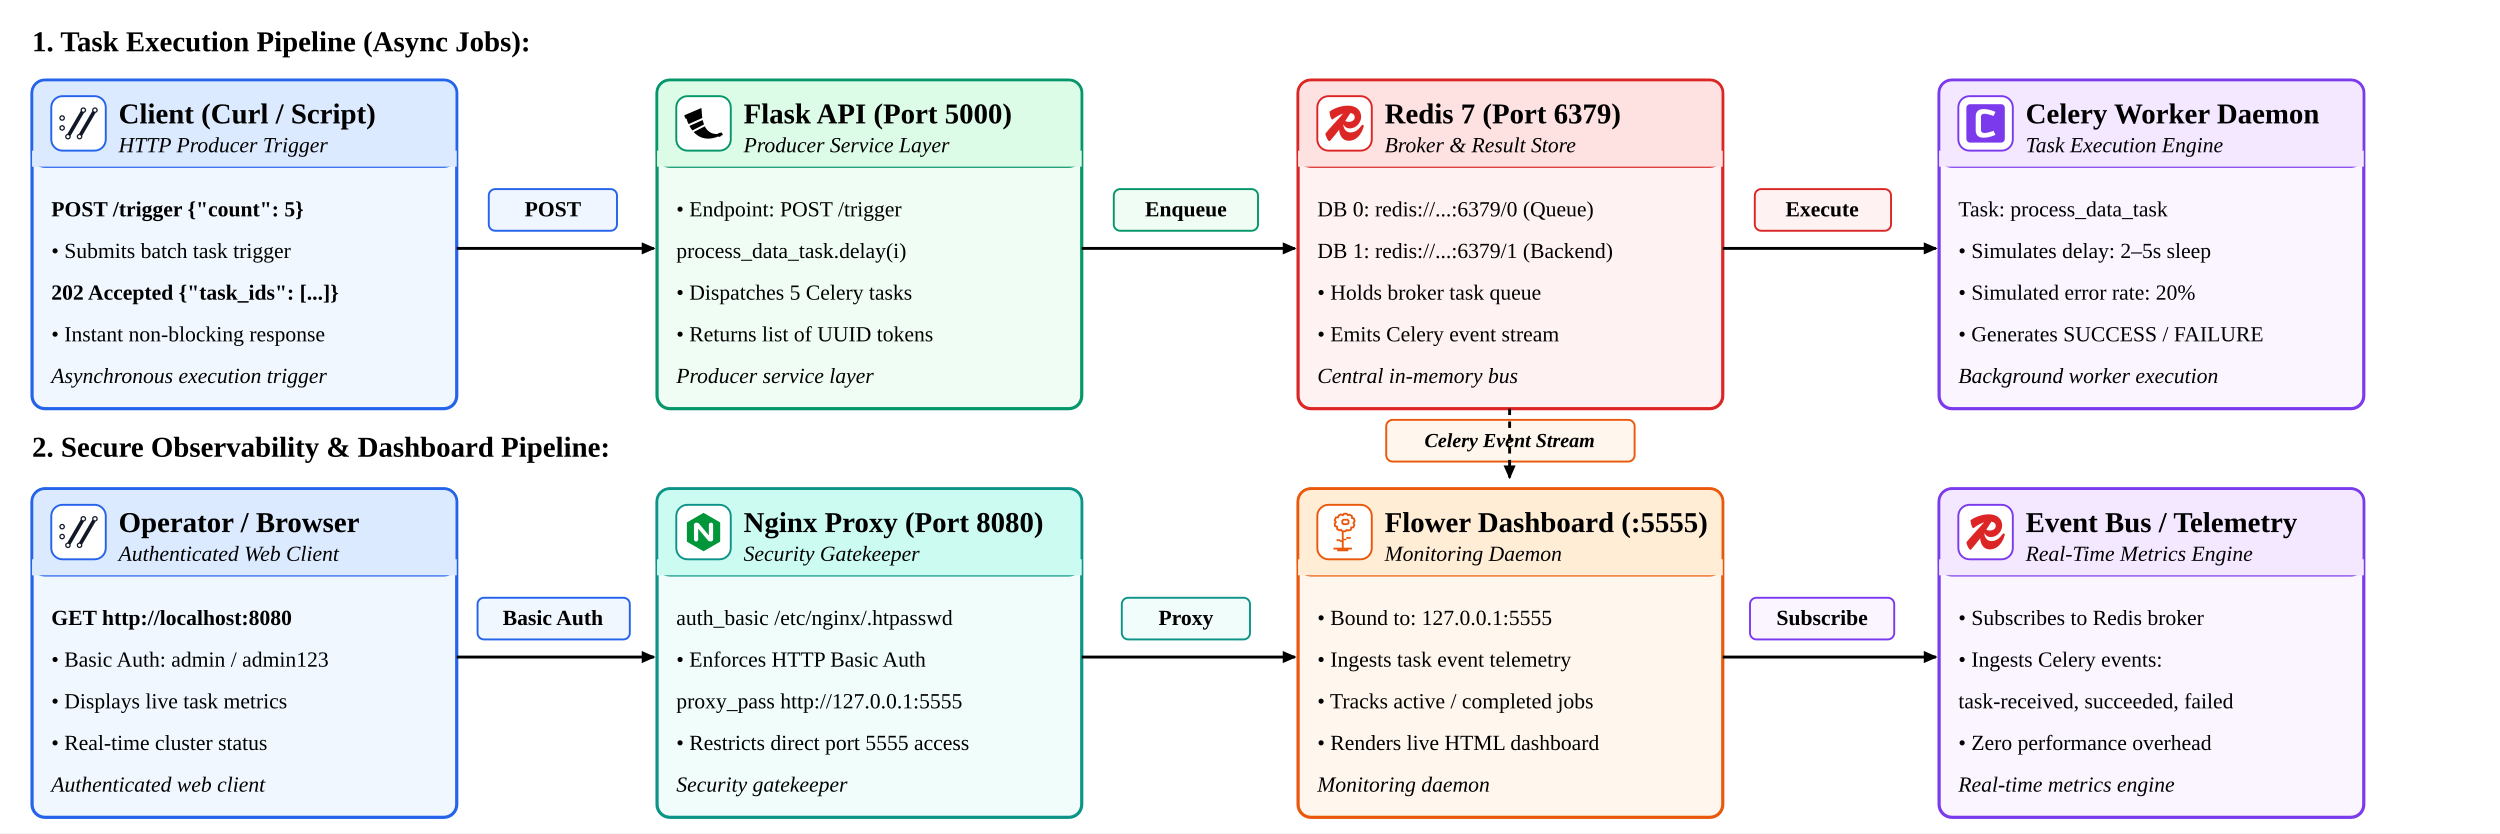
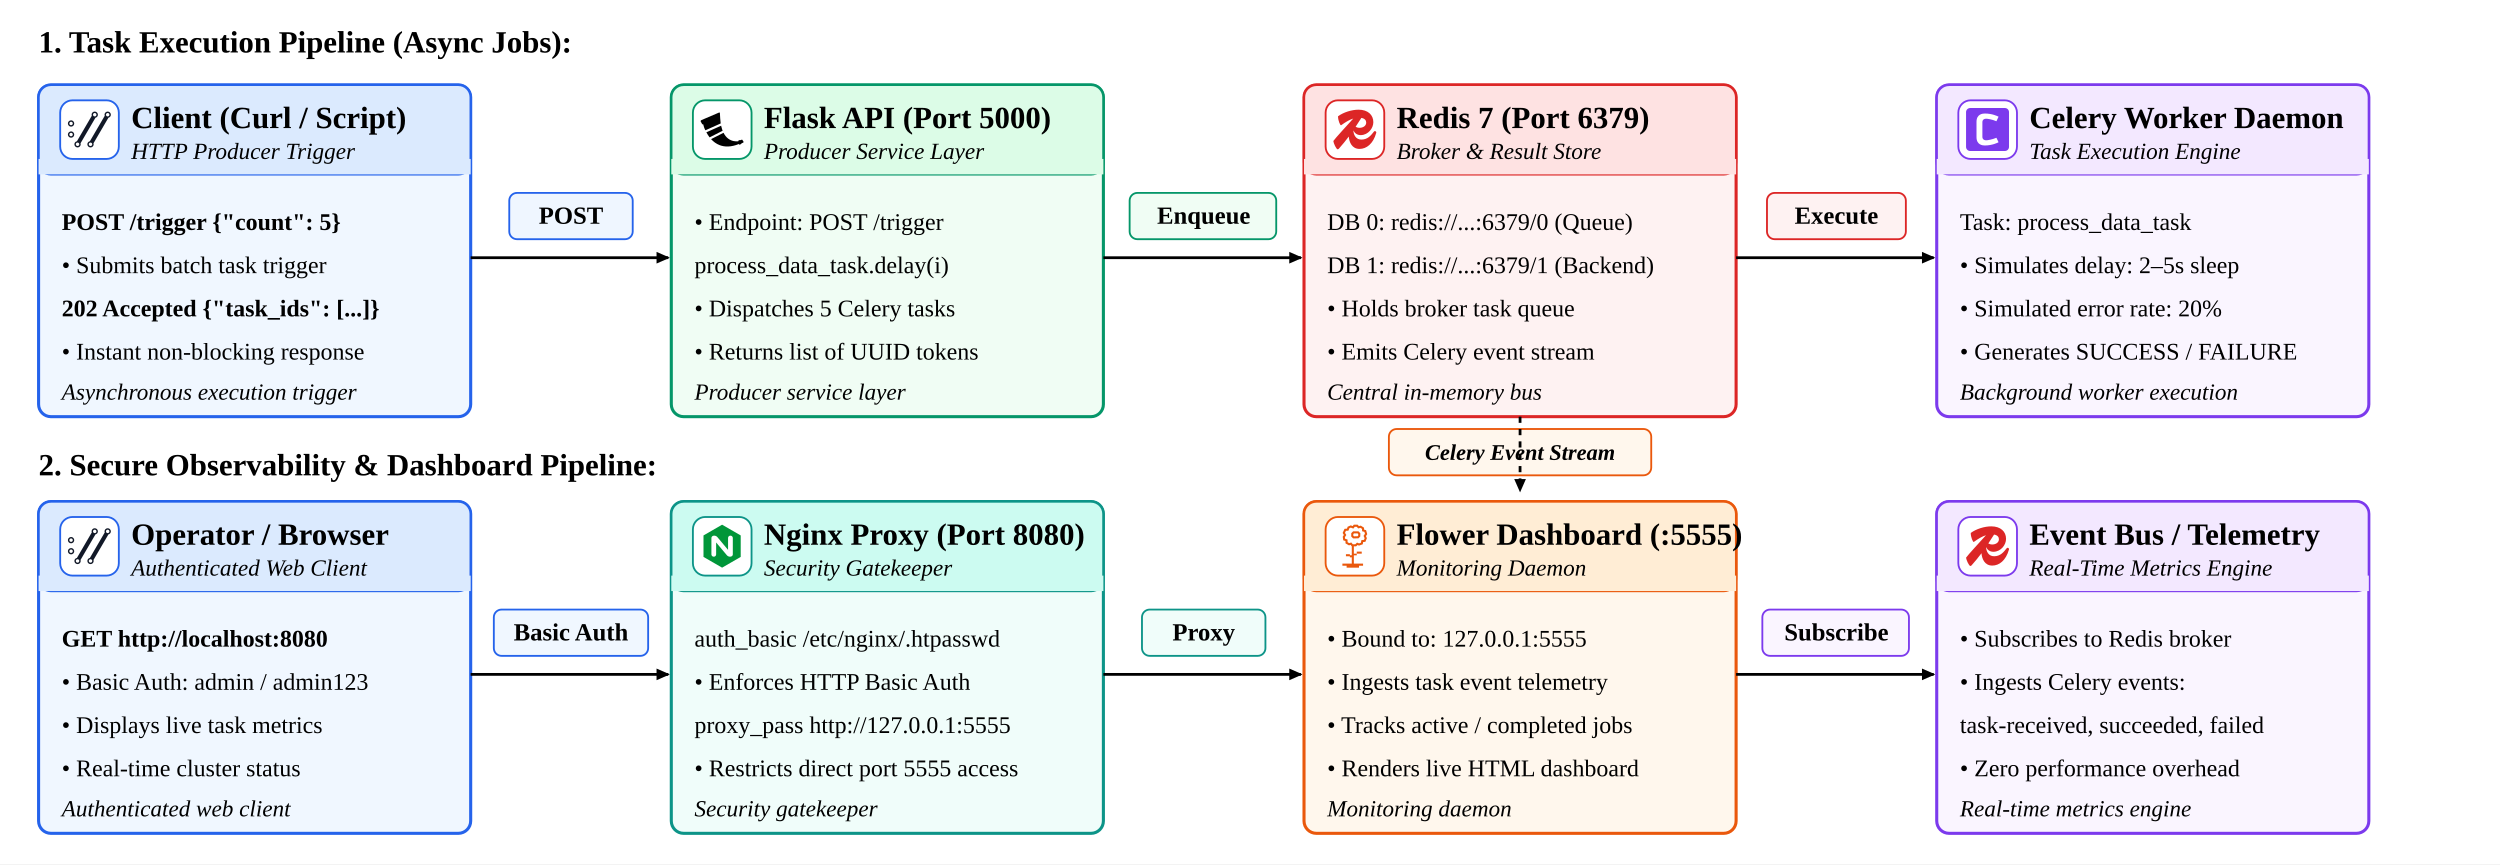
- <svg xmlns="http://www.w3.org/2000/svg" viewBox="0 0 1560 520" width="1560" height="520">
+ <svg xmlns="http://www.w3.org/2000/svg" viewBox="0 0 1620 560" width="1620" height="560">
  <defs>
    <style>
      text {
        font-family: "Times New Roman", Times, "Liberation Serif", serif;
        fill: #000000;
      }
      .title-text {
-         font-size: 18px;
+         font-size: 20px;
        font-weight: bold;
        fill: #000000;
      }
      .subtitle-text {
-         font-size: 13.5px;
+         font-size: 15px;
        font-style: italic;
        fill: #000000;
      }
      .section-heading {
-         font-size: 15px;
+         font-size: 17px;
        font-weight: bold;
        fill: #000000;
      }
      .code-font {
        font-family: "Times New Roman", Times, "Liberation Serif", serif;
-         font-size: 13.5px;
+         font-size: 15.5px;
        fill: #000000;
      }
      .body-text {
-         font-size: 13.5px;
+         font-size: 15.5px;
        fill: #000000;
      }
      .arrow-label {
-         font-size: 13.5px;
+         font-size: 16px;
        font-weight: bold;
        fill: #000000;
      }
      .arrow-sub {
-         font-size: 12.5px;
+         font-size: 14.5px;
        font-style: italic;
        fill: #000000;
      }
      .flow-step-title {
+         font-size: 16.5px;
+         font-weight: bold;
+         fill: #000000;
+       }
+       .flow-step-sub {
        font-size: 14.5px;
-         font-weight: bold;
-         fill: #000000;
-       }
-       .flow-step-sub {
-         font-size: 13px;
        font-style: italic;
        fill: #000000;
      }
    </style>
    <marker id="arr-black" viewBox="0 0 10 10" refX="7" refY="5" markerWidth="6" markerHeight="6" orient="auto-start-reverse">
      <path d="M 0 1.5 L 8 5 L 0 8.5 z" fill="#000000" />
    </marker>
  </defs>
  <rect width="100%" height="100%" fill="#ffffff" />
-   <text x="20" y="32" class="title-text" font-size="19px">1. Task Execution Pipeline (Async Jobs):</text>
-   <g transform="translate(20, 50)">
-     <rect width="265" height="205" rx="8" fill="#f0f7ff" stroke="#2563eb" stroke-width="2" />
-     <rect width="265" height="54" rx="8" fill="#dbeafe" stroke="#2563eb" stroke-width="1.5" />
-     <rect y="44" width="265" height="10" fill="#dbeafe" />
-     <rect x="12" y="10" width="34" height="34" rx="7" fill="#ffffff" stroke="#2563eb" stroke-width="1.2" />
-     <g transform="translate(17, 15) scale(1)">
+   <text x="25" y="34" class="title-text" font-size="21px">1. Task Execution Pipeline (Async Jobs):</text>
+   <g transform="translate(25, 55)">
+     <rect width="280" height="215" rx="8" fill="#f0f7ff" stroke="#2563eb" stroke-width="2" />
+     <rect width="280" height="58" rx="8" fill="#dbeafe" stroke="#2563eb" stroke-width="1.5" />
+     <rect y="48" width="280" height="10" fill="#dbeafe" />
+     <rect x="14" y="10" width="38" height="38" rx="8" fill="#ffffff" stroke="#2563eb" stroke-width="1.2" />
+     <g transform="translate(19, 15) scale(1.16)">
      <path d="M.803 14.817c0-.534.433-.967.967-.967.533 0 .967.432.967.967 0 .533-.433.966-.967.966-.533 0-.967-.432-.967-.966m2.736 0c0-.196-.053-.376-.112-.552-.234-.702-.876-1.217-1.657-1.217-.125 0-.234.046-.352.071C.615 13.287 0 13.965 0 14.817c0 .976.792 1.769 1.77 1.769.977 0 1.769-.793 1.769-1.769m-1.769-7.149c.533 0 .967.433.967.967 0 .533-.433.967-.967.967-.534 0-.967-.433-.967-.967 0-.533.432-.967.967-.967m0 2.736c.977 0 1.769-.792 1.769-1.769 0-.196-.053-.376-.112-.552-.234-.702-.877-1.217-1.657-1.217-.125 0-.234.046-.352.072C.615 7.104 0 7.782 0 8.634c0 .977.792 1.769 1.77 1.769m13.221-5.694c-.534 0-.967-.433-.967-.966a.966.966 0 01.967-.967c.533 0 .966.432.966.967 0 .533-.432.966-.966.966m-9.6 16.513c-.533 0-.967-.433-.967-.967 0-.534.433-.967.967-.967a.966.966 0 01.967.967c0 .533-.432.967-.967.967m9.6-19.249c-.978 0-1.77.792-1.77 1.769 0 .208.052.403.119.588L5.039 18.558c-.803.168-1.418.846-1.418 1.698 0 .977.792 1.769 1.77 1.769.977 0 1.769-.792 1.769-1.769 0-.196-.052-.376-.111-.552l8.343-14.273c.778-.186 1.368-.853 1.368-1.688 0-.977-.793-1.769-1.769-1.769m7.24 2.736c-.534 0-.967-.433-.967-.967a.966.966 0 01.967-.967c.533 0 .967.432.967.967 0 .533-.433.967-.967.967M12.631 21.223c-.534 0-.967-.433-.967-.967a.966.966 0 01.967-.967c.533 0 .966.432.966.967 0 .533-.432.967-.966.967M22.23 1.974c-.977 0-1.769.792-1.769 1.769 0 .208.052.403.119.588l-8.301 14.226c-.802.168-1.417.846-1.417 1.698 0 .977.792 1.769 1.769 1.769.976 0 1.769-.792 1.769-1.769 0-.196-.052-.376-.111-.552l8.343-14.273C23.409 5.245 24 4.578 24 3.743c0-.977-.792-1.769-1.77-1.769" fill="#111827" />
    </g>
-     <text x="54" y="27" text-anchor="start" class="title-text">Client (Curl / Script)</text>
-     <text x="54" y="45" text-anchor="start" class="subtitle-text">HTTP Producer Trigger</text>
-     <g transform="translate(12, 65)">
-       <text x="0" y="20" class="code-font" font-weight="bold">POST /trigger {"count": 5}</text>
-       <text x="0" y="46" class="body-text">• Submits batch task trigger</text>
-       <text x="0" y="72" class="code-font" font-weight="bold">202 Accepted {"task_ids": [...]}</text>
-       <text x="0" y="98" class="body-text">• Instant non-blocking response</text>
-       <text x="0" y="124" class="subtitle-text">Asynchronous execution trigger</text>
-     </g>
-   </g>
-   <rect x="305" y="118" width="80" height="26" rx="4" fill="#eff6ff" stroke="#2563eb" stroke-width="1.2" />
-   <text x="345" y="135" text-anchor="middle" class="arrow-label">POST</text>
-   <line x1="285" y1="155" x2="408" y2="155" stroke="#000000" stroke-width="1.8" marker-end="url(#arr-black)" />
-   <g transform="translate(410, 50)">
-     <rect width="265" height="205" rx="8" fill="#f0fdf4" stroke="#059669" stroke-width="2" />
-     <rect width="265" height="54" rx="8" fill="#dcfce7" stroke="#059669" stroke-width="1.5" />
-     <rect y="44" width="265" height="10" fill="#dcfce7" />
-     <rect x="12" y="10" width="34" height="34" rx="7" fill="#ffffff" stroke="#059669" stroke-width="1.2" />
-     <g transform="translate(17, 15) scale(1)">
+     <text x="60" y="28" text-anchor="start" class="title-text">Client (Curl / Script)</text>
+     <text x="60" y="48" text-anchor="start" class="subtitle-text">HTTP Producer Trigger</text>
+     <g transform="translate(15, 72)">
+       <text x="0" y="22" class="code-font" font-weight="bold">POST /trigger {"count": 5}</text>
+       <text x="0" y="50" class="body-text">• Submits batch task trigger</text>
+       <text x="0" y="78" class="code-font" font-weight="bold">202 Accepted {"task_ids": [...]}</text>
+       <text x="0" y="106" class="body-text">• Instant non-blocking response</text>
+       <text x="0" y="132" class="subtitle-text">Asynchronous execution trigger</text>
+     </g>
+   </g>
+   <rect x="330" y="125" width="80" height="30" rx="5" fill="#eff6ff" stroke="#2563eb" stroke-width="1.2" />
+   <text x="370" y="145" text-anchor="middle" class="arrow-label">POST</text>
+   <line x1="305" y1="167" x2="433" y2="167" stroke="#000000" stroke-width="1.8" marker-end="url(#arr-black)" />
+   <g transform="translate(435, 55)">
+     <rect width="280" height="215" rx="8" fill="#f0fdf4" stroke="#059669" stroke-width="2" />
+     <rect width="280" height="58" rx="8" fill="#dcfce7" stroke="#059669" stroke-width="1.5" />
+     <rect y="48" width="280" height="10" fill="#dcfce7" />
+     <rect x="14" y="10" width="38" height="38" rx="8" fill="#ffffff" stroke="#059669" stroke-width="1.2" />
+     <g transform="translate(19, 15) scale(1.16)">
      <path d="M10.773 2.878c-.013 1.434.322 4.624.445 5.734l-8.558 3.83c-.56-.959-.98-2.304-1.237-3.38l-.06.027c-.205.09-.406.053-.494-.088l-.011-.018-.82-1.506c-.058-.105-.05-.252.024-.392a.78.78 0 0 1 .358-.331l9.824-4.207c.146-.064.299-.063.4.004.106.062.127.128.13.327Zm.68 7c.523 1.97.675 2.412.832 2.818l-7.263 3.7a19.35 19.35 0 0 1-1.81-2.83l8.24-3.689Zm12.432 8.786h.003c.283.402-.047.657-.153.698l-.947.37c.037.125.035.319-.217.414l-.736.287c-.229.09-.398-.059-.42-.2l-.025-.125c-4.427 1.784-7.94 1.685-10.696.647-1.981-.745-3.576-1.983-4.846-3.379l6.948-3.54c.721 1.431 1.586 2.454 2.509 3.178 2.086 1.638 4.415 1.712 5.793 1.563l-.047-.233c-.015-.077.007-.135.086-.165l.734-.288a.302.302 0 0 1 .342.086l.748-.288a.306.306 0 0 1 .341.086l.583.89Z" fill="#000000" />
    </g>
-     <text x="54" y="27" text-anchor="start" class="title-text">Flask API (Port 5000)</text>
-     <text x="54" y="45" text-anchor="start" class="subtitle-text">Producer Service Layer</text>
-     <g transform="translate(12, 65)">
-       <text x="0" y="20" class="body-text">• Endpoint: POST /trigger</text>
-       <text x="0" y="46" class="code-font">process_data_task.delay(i)</text>
-       <text x="0" y="72" class="body-text">• Dispatches 5 Celery tasks</text>
-       <text x="0" y="98" class="body-text">• Returns list of UUID tokens</text>
-       <text x="0" y="124" class="subtitle-text">Producer service layer</text>
-     </g>
-   </g>
-   <rect x="695" y="118" width="90" height="26" rx="4" fill="#f0fdf4" stroke="#059669" stroke-width="1.2" />
-   <text x="740" y="135" text-anchor="middle" class="arrow-label">Enqueue</text>
-   <line x1="675" y1="155" x2="808" y2="155" stroke="#000000" stroke-width="1.8" marker-end="url(#arr-black)" />
-   <g transform="translate(810, 50)">
-     <rect width="265" height="205" rx="8" fill="#fef2f2" stroke="#dc2626" stroke-width="2" />
-     <rect width="265" height="54" rx="8" fill="#fee2e2" stroke="#dc2626" stroke-width="1.5" />
-     <rect y="44" width="265" height="10" fill="#fee2e2" />
-     <rect x="12" y="10" width="34" height="34" rx="7" fill="#ffffff" stroke="#dc2626" stroke-width="1.2" />
-     <g transform="translate(17, 15) scale(1)">
+     <text x="60" y="28" text-anchor="start" class="title-text">Flask API (Port 5000)</text>
+     <text x="60" y="48" text-anchor="start" class="subtitle-text">Producer Service Layer</text>
+     <g transform="translate(15, 72)">
+       <text x="0" y="22" class="body-text">• Endpoint: POST /trigger</text>
+       <text x="0" y="50" class="code-font">process_data_task.delay(i)</text>
+       <text x="0" y="78" class="body-text">• Dispatches 5 Celery tasks</text>
+       <text x="0" y="106" class="body-text">• Returns list of UUID tokens</text>
+       <text x="0" y="132" class="subtitle-text">Producer service layer</text>
+     </g>
+   </g>
+   <rect x="732" y="125" width="95" height="30" rx="5" fill="#f0fdf4" stroke="#059669" stroke-width="1.2" />
+   <text x="780" y="145" text-anchor="middle" class="arrow-label">Enqueue</text>
+   <line x1="715" y1="167" x2="843" y2="167" stroke="#000000" stroke-width="1.8" marker-end="url(#arr-black)" />
+   <g transform="translate(845, 55)">
+     <rect width="280" height="215" rx="8" fill="#fef2f2" stroke="#dc2626" stroke-width="2" />
+     <rect width="280" height="58" rx="8" fill="#fee2e2" stroke="#dc2626" stroke-width="1.5" />
+     <rect y="48" width="280" height="10" fill="#fee2e2" />
+     <rect x="14" y="10" width="38" height="38" rx="8" fill="#ffffff" stroke="#dc2626" stroke-width="1.2" />
+     <g transform="translate(19, 15) scale(1.16)">
      <path d="M22.71 13.145c-1.66 2.092-3.452 4.483-7.038 4.483-3.203 0-4.397-2.825-4.48-5.12.701 1.484 2.073 2.685 4.214 2.63 4.117-.133 6.94-3.852 6.94-7.239 0-4.05-3.022-6.972-8.268-6.972-3.752 0-8.4 1.428-11.455 3.685C2.59 6.937 3.885 9.958 4.35 9.626c2.648-1.904 4.748-3.13 6.784-3.744C8.12 9.244.886 17.05 0 18.425c.1 1.261 1.66 4.648 2.424 4.648.232 0 .431-.133.664-.365a100.49 100.49 0 0 0 5.54-6.765c.222 3.104 1.748 6.898 6.014 6.898 3.819 0 7.604-2.756 9.33-8.965.2-.764-.73-1.361-1.261-.73zm-4.349-5.013c0 1.959-1.926 2.922-3.685 2.922-.941 0-1.664-.247-2.235-.568 1.051-1.592 2.092-3.225 3.21-4.973 1.972.334 2.71 1.43 2.71 2.619z" fill="#dc2626" />
    </g>
-     <text x="54" y="27" text-anchor="start" class="title-text">Redis 7 (Port 6379)</text>
-     <text x="54" y="45" text-anchor="start" class="subtitle-text">Broker &amp; Result Store</text>
-     <g transform="translate(12, 65)">
-       <text x="0" y="20" class="code-font">DB 0: redis://...:6379/0 (Queue)</text>
-       <text x="0" y="46" class="code-font">DB 1: redis://...:6379/1 (Backend)</text>
-       <text x="0" y="72" class="body-text">• Holds broker task queue</text>
-       <text x="0" y="98" class="body-text">• Emits Celery event stream</text>
-       <text x="0" y="124" class="subtitle-text">Central in-memory bus</text>
-     </g>
-   </g>
-   <rect x="1095" y="118" width="85" height="26" rx="4" fill="#fef2f2" stroke="#dc2626" stroke-width="1.2" />
-   <text x="1137" y="135" text-anchor="middle" class="arrow-label">Execute</text>
-   <line x1="1075" y1="155" x2="1208" y2="155" stroke="#000000" stroke-width="1.8" marker-end="url(#arr-black)" />
-   <g transform="translate(1210, 50)">
-     <rect width="265" height="205" rx="8" fill="#faf5ff" stroke="#7c3aed" stroke-width="2" />
-     <rect width="265" height="54" rx="8" fill="#f3e8ff" stroke="#7c3aed" stroke-width="1.5" />
-     <rect y="44" width="265" height="10" fill="#f3e8ff" />
-     <rect x="12" y="10" width="34" height="34" rx="7" fill="#ffffff" stroke="#7c3aed" stroke-width="1.2" />
-     <g transform="translate(17, 15) scale(1)">
+     <text x="60" y="28" text-anchor="start" class="title-text">Redis 7 (Port 6379)</text>
+     <text x="60" y="48" text-anchor="start" class="subtitle-text">Broker &amp; Result Store</text>
+     <g transform="translate(15, 72)">
+       <text x="0" y="22" class="code-font">DB 0: redis://...:6379/0 (Queue)</text>
+       <text x="0" y="50" class="code-font">DB 1: redis://...:6379/1 (Backend)</text>
+       <text x="0" y="78" class="body-text">• Holds broker task queue</text>
+       <text x="0" y="106" class="body-text">• Emits Celery event stream</text>
+       <text x="0" y="132" class="subtitle-text">Central in-memory bus</text>
+     </g>
+   </g>
+   <rect x="1145" y="125" width="90" height="30" rx="5" fill="#fef2f2" stroke="#dc2626" stroke-width="1.2" />
+   <text x="1190" y="145" text-anchor="middle" class="arrow-label">Execute</text>
+   <line x1="1125" y1="167" x2="1253" y2="167" stroke="#000000" stroke-width="1.8" marker-end="url(#arr-black)" />
+   <g transform="translate(1255, 55)">
+     <rect width="280" height="215" rx="8" fill="#faf5ff" stroke="#7c3aed" stroke-width="2" />
+     <rect width="280" height="58" rx="8" fill="#f3e8ff" stroke="#7c3aed" stroke-width="1.5" />
+     <rect y="48" width="280" height="10" fill="#f3e8ff" />
+     <rect x="14" y="10" width="38" height="38" rx="8" fill="#ffffff" stroke="#7c3aed" stroke-width="1.2" />
+     <g transform="translate(19, 15) scale(1.16)">
      <path d="M2.303 0A2.298 2.298 0 0 0 0 2.303v19.394A2.298 2.298 0 0 0 2.303 24h19.394A2.298 2.298 0 0 0 24 21.697V2.303A2.298 2.298 0 0 0 21.697 0zm8.177 3.072c4.098 0 7.028 1.438 7.68 1.764l-1.194 2.55c-2.442-1.057-4.993-1.41-5.672-1.41-1.574 0-2.17.922-2.17 1.763v8.494c0 .869.596 1.791 2.17 1.791.679 0 3.23-.38 5.672-1.41l1.194 2.496c-.435.271-3.637 1.818-7.68 1.818-1.112 0-4.64-.244-4.64-4.64V7.713c0-4.397 3.528-4.64 4.64-4.64z" fill="#7c3aed" />
    </g>
-     <text x="54" y="27" text-anchor="start" class="title-text">Celery Worker Daemon</text>
-     <text x="54" y="45" text-anchor="start" class="subtitle-text">Task Execution Engine</text>
-     <g transform="translate(12, 65)">
-       <text x="0" y="20" class="code-font">Task: process_data_task</text>
-       <text x="0" y="46" class="body-text">• Simulates delay: 2–5s sleep</text>
-       <text x="0" y="72" class="body-text">• Simulated error rate: 20%</text>
-       <text x="0" y="98" class="body-text">• Generates SUCCESS / FAILURE</text>
-       <text x="0" y="124" class="subtitle-text">Background worker execution</text>
-     </g>
-   </g>
-   <rect x="865" y="262" width="155" height="26" rx="4" fill="#fff7ed" stroke="#ea580c" stroke-width="1.2" />
-   <text x="942" y="279" text-anchor="middle" class="arrow-sub" font-weight="bold">Celery Event Stream</text>
-   <line x1="942" y1="255" x2="942" y2="298" stroke="#000000" stroke-width="1.8" stroke-dasharray="4,4" marker-end="url(#arr-black)" />
-   <text x="20" y="285" class="title-text" font-size="19px">2. Secure Observability &amp; Dashboard Pipeline:</text>
-   <g transform="translate(20, 305)">
-     <rect width="265" height="205" rx="8" fill="#f0f7ff" stroke="#2563eb" stroke-width="2" />
-     <rect width="265" height="54" rx="8" fill="#dbeafe" stroke="#2563eb" stroke-width="1.5" />
-     <rect y="44" width="265" height="10" fill="#dbeafe" />
-     <rect x="12" y="10" width="34" height="34" rx="7" fill="#ffffff" stroke="#2563eb" stroke-width="1.2" />
-     <g transform="translate(17, 15) scale(1)">
+     <text x="60" y="28" text-anchor="start" class="title-text">Celery Worker Daemon</text>
+     <text x="60" y="48" text-anchor="start" class="subtitle-text">Task Execution Engine</text>
+     <g transform="translate(15, 72)">
+       <text x="0" y="22" class="code-font">Task: process_data_task</text>
+       <text x="0" y="50" class="body-text">• Simulates delay: 2–5s sleep</text>
+       <text x="0" y="78" class="body-text">• Simulated error rate: 20%</text>
+       <text x="0" y="106" class="body-text">• Generates SUCCESS / FAILURE</text>
+       <text x="0" y="132" class="subtitle-text">Background worker execution</text>
+     </g>
+   </g>
+   <rect x="900" y="278" width="170" height="30" rx="5" fill="#fff7ed" stroke="#ea580c" stroke-width="1.2" />
+   <text x="985" y="298" text-anchor="middle" class="arrow-sub" font-weight="bold">Celery Event Stream</text>
+   <line x1="985" y1="270" x2="985" y2="318" stroke="#000000" stroke-width="1.8" stroke-dasharray="4,4" marker-end="url(#arr-black)" />
+   <text x="25" y="308" class="title-text" font-size="21px">2. Secure Observability &amp; Dashboard Pipeline:</text>
+   <g transform="translate(25, 325)">
+     <rect width="280" height="215" rx="8" fill="#f0f7ff" stroke="#2563eb" stroke-width="2" />
+     <rect width="280" height="58" rx="8" fill="#dbeafe" stroke="#2563eb" stroke-width="1.5" />
+     <rect y="48" width="280" height="10" fill="#dbeafe" />
+     <rect x="14" y="10" width="38" height="38" rx="8" fill="#ffffff" stroke="#2563eb" stroke-width="1.2" />
+     <g transform="translate(19, 15) scale(1.16)">
      <path d="M.803 14.817c0-.534.433-.967.967-.967.533 0 .967.432.967.967 0 .533-.433.966-.967.966-.533 0-.967-.432-.967-.966m2.736 0c0-.196-.053-.376-.112-.552-.234-.702-.876-1.217-1.657-1.217-.125 0-.234.046-.352.071C.615 13.287 0 13.965 0 14.817c0 .976.792 1.769 1.77 1.769.977 0 1.769-.793 1.769-1.769m-1.769-7.149c.533 0 .967.433.967.967 0 .533-.433.967-.967.967-.534 0-.967-.433-.967-.967 0-.533.432-.967.967-.967m0 2.736c.977 0 1.769-.792 1.769-1.769 0-.196-.053-.376-.112-.552-.234-.702-.877-1.217-1.657-1.217-.125 0-.234.046-.352.072C.615 7.104 0 7.782 0 8.634c0 .977.792 1.769 1.77 1.769m13.221-5.694c-.534 0-.967-.433-.967-.966a.966.966 0 01.967-.967c.533 0 .966.432.966.967 0 .533-.432.966-.966.966m-9.6 16.513c-.533 0-.967-.433-.967-.967 0-.534.433-.967.967-.967a.966.966 0 01.967.967c0 .533-.432.967-.967.967m9.6-19.249c-.978 0-1.77.792-1.77 1.769 0 .208.052.403.119.588L5.039 18.558c-.803.168-1.418.846-1.418 1.698 0 .977.792 1.769 1.77 1.769.977 0 1.769-.792 1.769-1.769 0-.196-.052-.376-.111-.552l8.343-14.273c.778-.186 1.368-.853 1.368-1.688 0-.977-.793-1.769-1.769-1.769m7.24 2.736c-.534 0-.967-.433-.967-.967a.966.966 0 01.967-.967c.533 0 .967.432.967.967 0 .533-.433.967-.967.967M12.631 21.223c-.534 0-.967-.433-.967-.967a.966.966 0 01.967-.967c.533 0 .966.432.966.967 0 .533-.432.967-.966.967M22.23 1.974c-.977 0-1.769.792-1.769 1.769 0 .208.052.403.119.588l-8.301 14.226c-.802.168-1.417.846-1.417 1.698 0 .977.792 1.769 1.769 1.769.976 0 1.769-.792 1.769-1.769 0-.196-.052-.376-.111-.552l8.343-14.273C23.409 5.245 24 4.578 24 3.743c0-.977-.792-1.769-1.77-1.769" fill="#111827" />
    </g>
-     <text x="54" y="27" text-anchor="start" class="title-text">Operator / Browser</text>
-     <text x="54" y="45" text-anchor="start" class="subtitle-text">Authenticated Web Client</text>
-     <g transform="translate(12, 65)">
-       <text x="0" y="20" class="code-font" font-weight="bold">GET http://localhost:8080</text>
-       <text x="0" y="46" class="body-text">• Basic Auth: admin / admin123</text>
-       <text x="0" y="72" class="body-text">• Displays live task metrics</text>
-       <text x="0" y="98" class="body-text">• Real-time cluster status</text>
-       <text x="0" y="124" class="subtitle-text">Authenticated web client</text>
-     </g>
-   </g>
-   <rect x="298" y="373" width="95" height="26" rx="4" fill="#f0f7ff" stroke="#2563eb" stroke-width="1.2" />
-   <text x="345" y="390" text-anchor="middle" class="arrow-label">Basic Auth</text>
-   <line x1="285" y1="410" x2="408" y2="410" stroke="#000000" stroke-width="1.8" marker-end="url(#arr-black)" />
-   <g transform="translate(410, 305)">
-     <rect width="265" height="205" rx="8" fill="#f0fdfa" stroke="#0d9488" stroke-width="2" />
-     <rect width="265" height="54" rx="8" fill="#ccfbf1" stroke="#0d9488" stroke-width="1.5" />
-     <rect y="44" width="265" height="10" fill="#ccfbf1" />
-     <rect x="12" y="10" width="34" height="34" rx="7" fill="#ffffff" stroke="#0d9488" stroke-width="1.2" />
-     <g transform="translate(17, 15) scale(1)">
+     <text x="60" y="28" text-anchor="start" class="title-text">Operator / Browser</text>
+     <text x="60" y="48" text-anchor="start" class="subtitle-text">Authenticated Web Client</text>
+     <g transform="translate(15, 72)">
+       <text x="0" y="22" class="code-font" font-weight="bold">GET http://localhost:8080</text>
+       <text x="0" y="50" class="body-text">• Basic Auth: admin / admin123</text>
+       <text x="0" y="78" class="body-text">• Displays live task metrics</text>
+       <text x="0" y="106" class="body-text">• Real-time cluster status</text>
+       <text x="0" y="132" class="subtitle-text">Authenticated web client</text>
+     </g>
+   </g>
+   <rect x="320" y="395" width="100" height="30" rx="5" fill="#f0f7ff" stroke="#2563eb" stroke-width="1.2" />
+   <text x="370" y="415" text-anchor="middle" class="arrow-label">Basic Auth</text>
+   <line x1="305" y1="437" x2="433" y2="437" stroke="#000000" stroke-width="1.8" marker-end="url(#arr-black)" />
+   <g transform="translate(435, 325)">
+     <rect width="280" height="215" rx="8" fill="#f0fdfa" stroke="#0d9488" stroke-width="2" />
+     <rect width="280" height="58" rx="8" fill="#ccfbf1" stroke="#0d9488" stroke-width="1.5" />
+     <rect y="48" width="280" height="10" fill="#ccfbf1" />
+     <rect x="14" y="10" width="38" height="38" rx="8" fill="#ffffff" stroke="#0d9488" stroke-width="1.2" />
+     <g transform="translate(19, 15) scale(1.16)">
      <path d="M12 0L1.605 6v12L12 24l10.395-6V6L12 0zm6 16.59c0 .705-.646 1.29-1.529 1.29-.631 0-1.351-.255-1.801-.81l-6-7.141v6.66c0 .721-.57 1.29-1.274 1.29H7.32c-.721 0-1.29-.6-1.29-1.29V7.41c0-.705.63-1.29 1.5-1.29.646 0 1.38.255 1.83.81l5.97 7.141V7.41c0-.721.6-1.29 1.29-1.29h.075c.72 0 1.29.6 1.29 1.29v9.18H18z" fill="#009639" />
    </g>
-     <text x="54" y="27" text-anchor="start" class="title-text">Nginx Proxy (Port 8080)</text>
-     <text x="54" y="45" text-anchor="start" class="subtitle-text">Security Gatekeeper</text>
-     <g transform="translate(12, 65)">
-       <text x="0" y="20" class="code-font">auth_basic /etc/nginx/.htpasswd</text>
-       <text x="0" y="46" class="body-text">• Enforces HTTP Basic Auth</text>
-       <text x="0" y="72" class="code-font">proxy_pass http://127.0.0.1:5555</text>
-       <text x="0" y="98" class="body-text">• Restricts direct port 5555 access</text>
-       <text x="0" y="124" class="subtitle-text">Security gatekeeper</text>
-     </g>
-   </g>
-   <rect x="700" y="373" width="80" height="26" rx="4" fill="#f0fdfa" stroke="#0d9488" stroke-width="1.2" />
-   <text x="740" y="390" text-anchor="middle" class="arrow-label">Proxy</text>
-   <line x1="675" y1="410" x2="808" y2="410" stroke="#000000" stroke-width="1.8" marker-end="url(#arr-black)" />
-   <g transform="translate(810, 305)">
-     <rect width="265" height="205" rx="8" fill="#fff7ed" stroke="#ea580c" stroke-width="2" />
-     <rect width="265" height="54" rx="8" fill="#ffedd5" stroke="#ea580c" stroke-width="1.5" />
-     <rect y="44" width="265" height="10" fill="#ffedd5" />
-     <rect x="12" y="10" width="34" height="34" rx="7" fill="#ffffff" stroke="#ea580c" stroke-width="1.2" />
-     <g transform="translate(17, 15) scale(1)">
+     <text x="60" y="28" text-anchor="start" class="title-text">Nginx Proxy (Port 8080)</text>
+     <text x="60" y="48" text-anchor="start" class="subtitle-text">Security Gatekeeper</text>
+     <g transform="translate(15, 72)">
+       <text x="0" y="22" class="code-font">auth_basic /etc/nginx/.htpasswd</text>
+       <text x="0" y="50" class="body-text">• Enforces HTTP Basic Auth</text>
+       <text x="0" y="78" class="code-font">proxy_pass http://127.0.0.1:5555</text>
+       <text x="0" y="106" class="body-text">• Restricts direct port 5555 access</text>
+       <text x="0" y="132" class="subtitle-text">Security gatekeeper</text>
+     </g>
+   </g>
+   <rect x="740" y="395" width="80" height="30" rx="5" fill="#f0fdfa" stroke="#0d9488" stroke-width="1.2" />
+   <text x="780" y="415" text-anchor="middle" class="arrow-label">Proxy</text>
+   <line x1="715" y1="437" x2="843" y2="437" stroke="#000000" stroke-width="1.8" marker-end="url(#arr-black)" />
+   <g transform="translate(845, 325)">
+     <rect width="280" height="215" rx="8" fill="#fff7ed" stroke="#ea580c" stroke-width="2" />
+     <rect width="280" height="58" rx="8" fill="#ffedd5" stroke="#ea580c" stroke-width="1.5" />
+     <rect y="48" width="280" height="10" fill="#ffedd5" />
+     <rect x="14" y="10" width="38" height="38" rx="8" fill="#ffffff" stroke="#ea580c" stroke-width="1.2" />
+     <g transform="translate(19, 15) scale(1.16)">
      <path d="m18.938 5.31-.647-2.263-1.094-.28-.062-1.11L15.318.514l-1.036.274-.69-.788h-2.175l-.619.788L9.751.372l-1.754.764L7.61 2.22l-1.347.067-1.066 2.325.68 1.125-.63.96.29 2.03 1.251.415.012 1.302 1.937 1.119.908-.284.66.816v4.973H9.24v-.578H7.037v1.162H9.23v.579h1.075v3.517H5.062v1.162H7.42V24h6.929v-1.09h2.262v-1.162h-5.147v-4.626h1.624v-.927h-1.624v-4.097h1.286l.76-.74.84.336 2.098-.76.202-1.238 1.266-.13.83-2.043-.535-1.166Zm-1.453 2.243-.377.928-1.455.15-.237 1.442-1.045.377-1.128-.452-.963.937h-1.42l-.808-1-1.176.367-.921-.532L7.94 8.3l-1.356-.448-.126-.88.792-1.208-.742-1.227.515-1.124 1.42-.071.477-1.34.852-.372 1.403.558.806-1.027h1.082l.818.934 1.244-.329.881.554.077 1.36 1.274.326.31 1.09-.789 1.143zm-1.615 7.476h-2.783v1.163h2.783zM11.04 3.715l-1.036 1.038v1.87l1.049 1.037 2.975-.035 1.02-1.01.046-1.834-1.037-1.066Zm2.86 2.403-.354.349-2.023.024-.36-.356v-.903l.357-.357h2.047l.354.364z" fill="#ea580c" />
    </g>
-     <text x="54" y="27" text-anchor="start" class="title-text">Flower Dashboard (:5555)</text>
-     <text x="54" y="45" text-anchor="start" class="subtitle-text">Monitoring Daemon</text>
-     <g transform="translate(12, 65)">
-       <text x="0" y="20" class="code-font">• Bound to: 127.0.0.1:5555</text>
-       <text x="0" y="46" class="body-text">• Ingests task event telemetry</text>
-       <text x="0" y="72" class="body-text">• Tracks active / completed jobs</text>
-       <text x="0" y="98" class="body-text">• Renders live HTML dashboard</text>
-       <text x="0" y="124" class="subtitle-text">Monitoring daemon</text>
-     </g>
-   </g>
-   <rect x="1092" y="373" width="90" height="26" rx="4" fill="#faf5ff" stroke="#7c3aed" stroke-width="1.2" />
-   <text x="1137" y="390" text-anchor="middle" class="arrow-label">Subscribe</text>
-   <line x1="1075" y1="410" x2="1208" y2="410" stroke="#000000" stroke-width="1.8" marker-end="url(#arr-black)" />
-   <g transform="translate(1210, 305)">
-     <rect width="265" height="205" rx="8" fill="#faf5ff" stroke="#7c3aed" stroke-width="2" />
-     <rect width="265" height="54" rx="8" fill="#f3e8ff" stroke="#7c3aed" stroke-width="1.5" />
-     <rect y="44" width="265" height="10" fill="#f3e8ff" />
-     <rect x="12" y="10" width="34" height="34" rx="7" fill="#ffffff" stroke="#7c3aed" stroke-width="1.2" />
-     <g transform="translate(17, 15) scale(1)">
+     <text x="60" y="28" text-anchor="start" class="title-text">Flower Dashboard (:5555)</text>
+     <text x="60" y="48" text-anchor="start" class="subtitle-text">Monitoring Daemon</text>
+     <g transform="translate(15, 72)">
+       <text x="0" y="22" class="code-font">• Bound to: 127.0.0.1:5555</text>
+       <text x="0" y="50" class="body-text">• Ingests task event telemetry</text>
+       <text x="0" y="78" class="body-text">• Tracks active / completed jobs</text>
+       <text x="0" y="106" class="body-text">• Renders live HTML dashboard</text>
+       <text x="0" y="132" class="subtitle-text">Monitoring daemon</text>
+     </g>
+   </g>
+   <rect x="1142" y="395" width="95" height="30" rx="5" fill="#faf5ff" stroke="#7c3aed" stroke-width="1.2" />
+   <text x="1190" y="415" text-anchor="middle" class="arrow-label">Subscribe</text>
+   <line x1="1125" y1="437" x2="1253" y2="437" stroke="#000000" stroke-width="1.8" marker-end="url(#arr-black)" />
+   <g transform="translate(1255, 325)">
+     <rect width="280" height="215" rx="8" fill="#faf5ff" stroke="#7c3aed" stroke-width="2" />
+     <rect width="280" height="58" rx="8" fill="#f3e8ff" stroke="#7c3aed" stroke-width="1.5" />
+     <rect y="48" width="280" height="10" fill="#f3e8ff" />
+     <rect x="14" y="10" width="38" height="38" rx="8" fill="#ffffff" stroke="#7c3aed" stroke-width="1.2" />
+     <g transform="translate(19, 15) scale(1.16)">
      <path d="M22.71 13.145c-1.66 2.092-3.452 4.483-7.038 4.483-3.203 0-4.397-2.825-4.48-5.12.701 1.484 2.073 2.685 4.214 2.63 4.117-.133 6.94-3.852 6.94-7.239 0-4.05-3.022-6.972-8.268-6.972-3.752 0-8.4 1.428-11.455 3.685C2.59 6.937 3.885 9.958 4.35 9.626c2.648-1.904 4.748-3.13 6.784-3.744C8.12 9.244.886 17.05 0 18.425c.1 1.261 1.66 4.648 2.424 4.648.232 0 .431-.133.664-.365a100.49 100.49 0 0 0 5.54-6.765c.222 3.104 1.748 6.898 6.014 6.898 3.819 0 7.604-2.756 9.33-8.965.2-.764-.73-1.361-1.261-.73zm-4.349-5.013c0 1.959-1.926 2.922-3.685 2.922-.941 0-1.664-.247-2.235-.568 1.051-1.592 2.092-3.225 3.21-4.973 1.972.334 2.71 1.43 2.71 2.619z" fill="#dc2626" />
    </g>
-     <text x="54" y="27" text-anchor="start" class="title-text">Event Bus / Telemetry</text>
-     <text x="54" y="45" text-anchor="start" class="subtitle-text">Real-Time Metrics Engine</text>
-     <g transform="translate(12, 65)">
-       <text x="0" y="20" class="body-text">• Subscribes to Redis broker</text>
-       <text x="0" y="46" class="body-text">• Ingests Celery events:</text>
-       <text x="0" y="72" class="code-font">  task-received, succeeded, failed</text>
-       <text x="0" y="98" class="body-text">• Zero performance overhead</text>
-       <text x="0" y="124" class="subtitle-text">Real-time metrics engine</text>
+     <text x="60" y="28" text-anchor="start" class="title-text">Event Bus / Telemetry</text>
+     <text x="60" y="48" text-anchor="start" class="subtitle-text">Real-Time Metrics Engine</text>
+     <g transform="translate(15, 72)">
+       <text x="0" y="22" class="body-text">• Subscribes to Redis broker</text>
+       <text x="0" y="50" class="body-text">• Ingests Celery events:</text>
+       <text x="0" y="78" class="code-font">  task-received, succeeded, failed</text>
+       <text x="0" y="106" class="body-text">• Zero performance overhead</text>
+       <text x="0" y="132" class="subtitle-text">Real-time metrics engine</text>
    </g>
  </g>
</svg>
